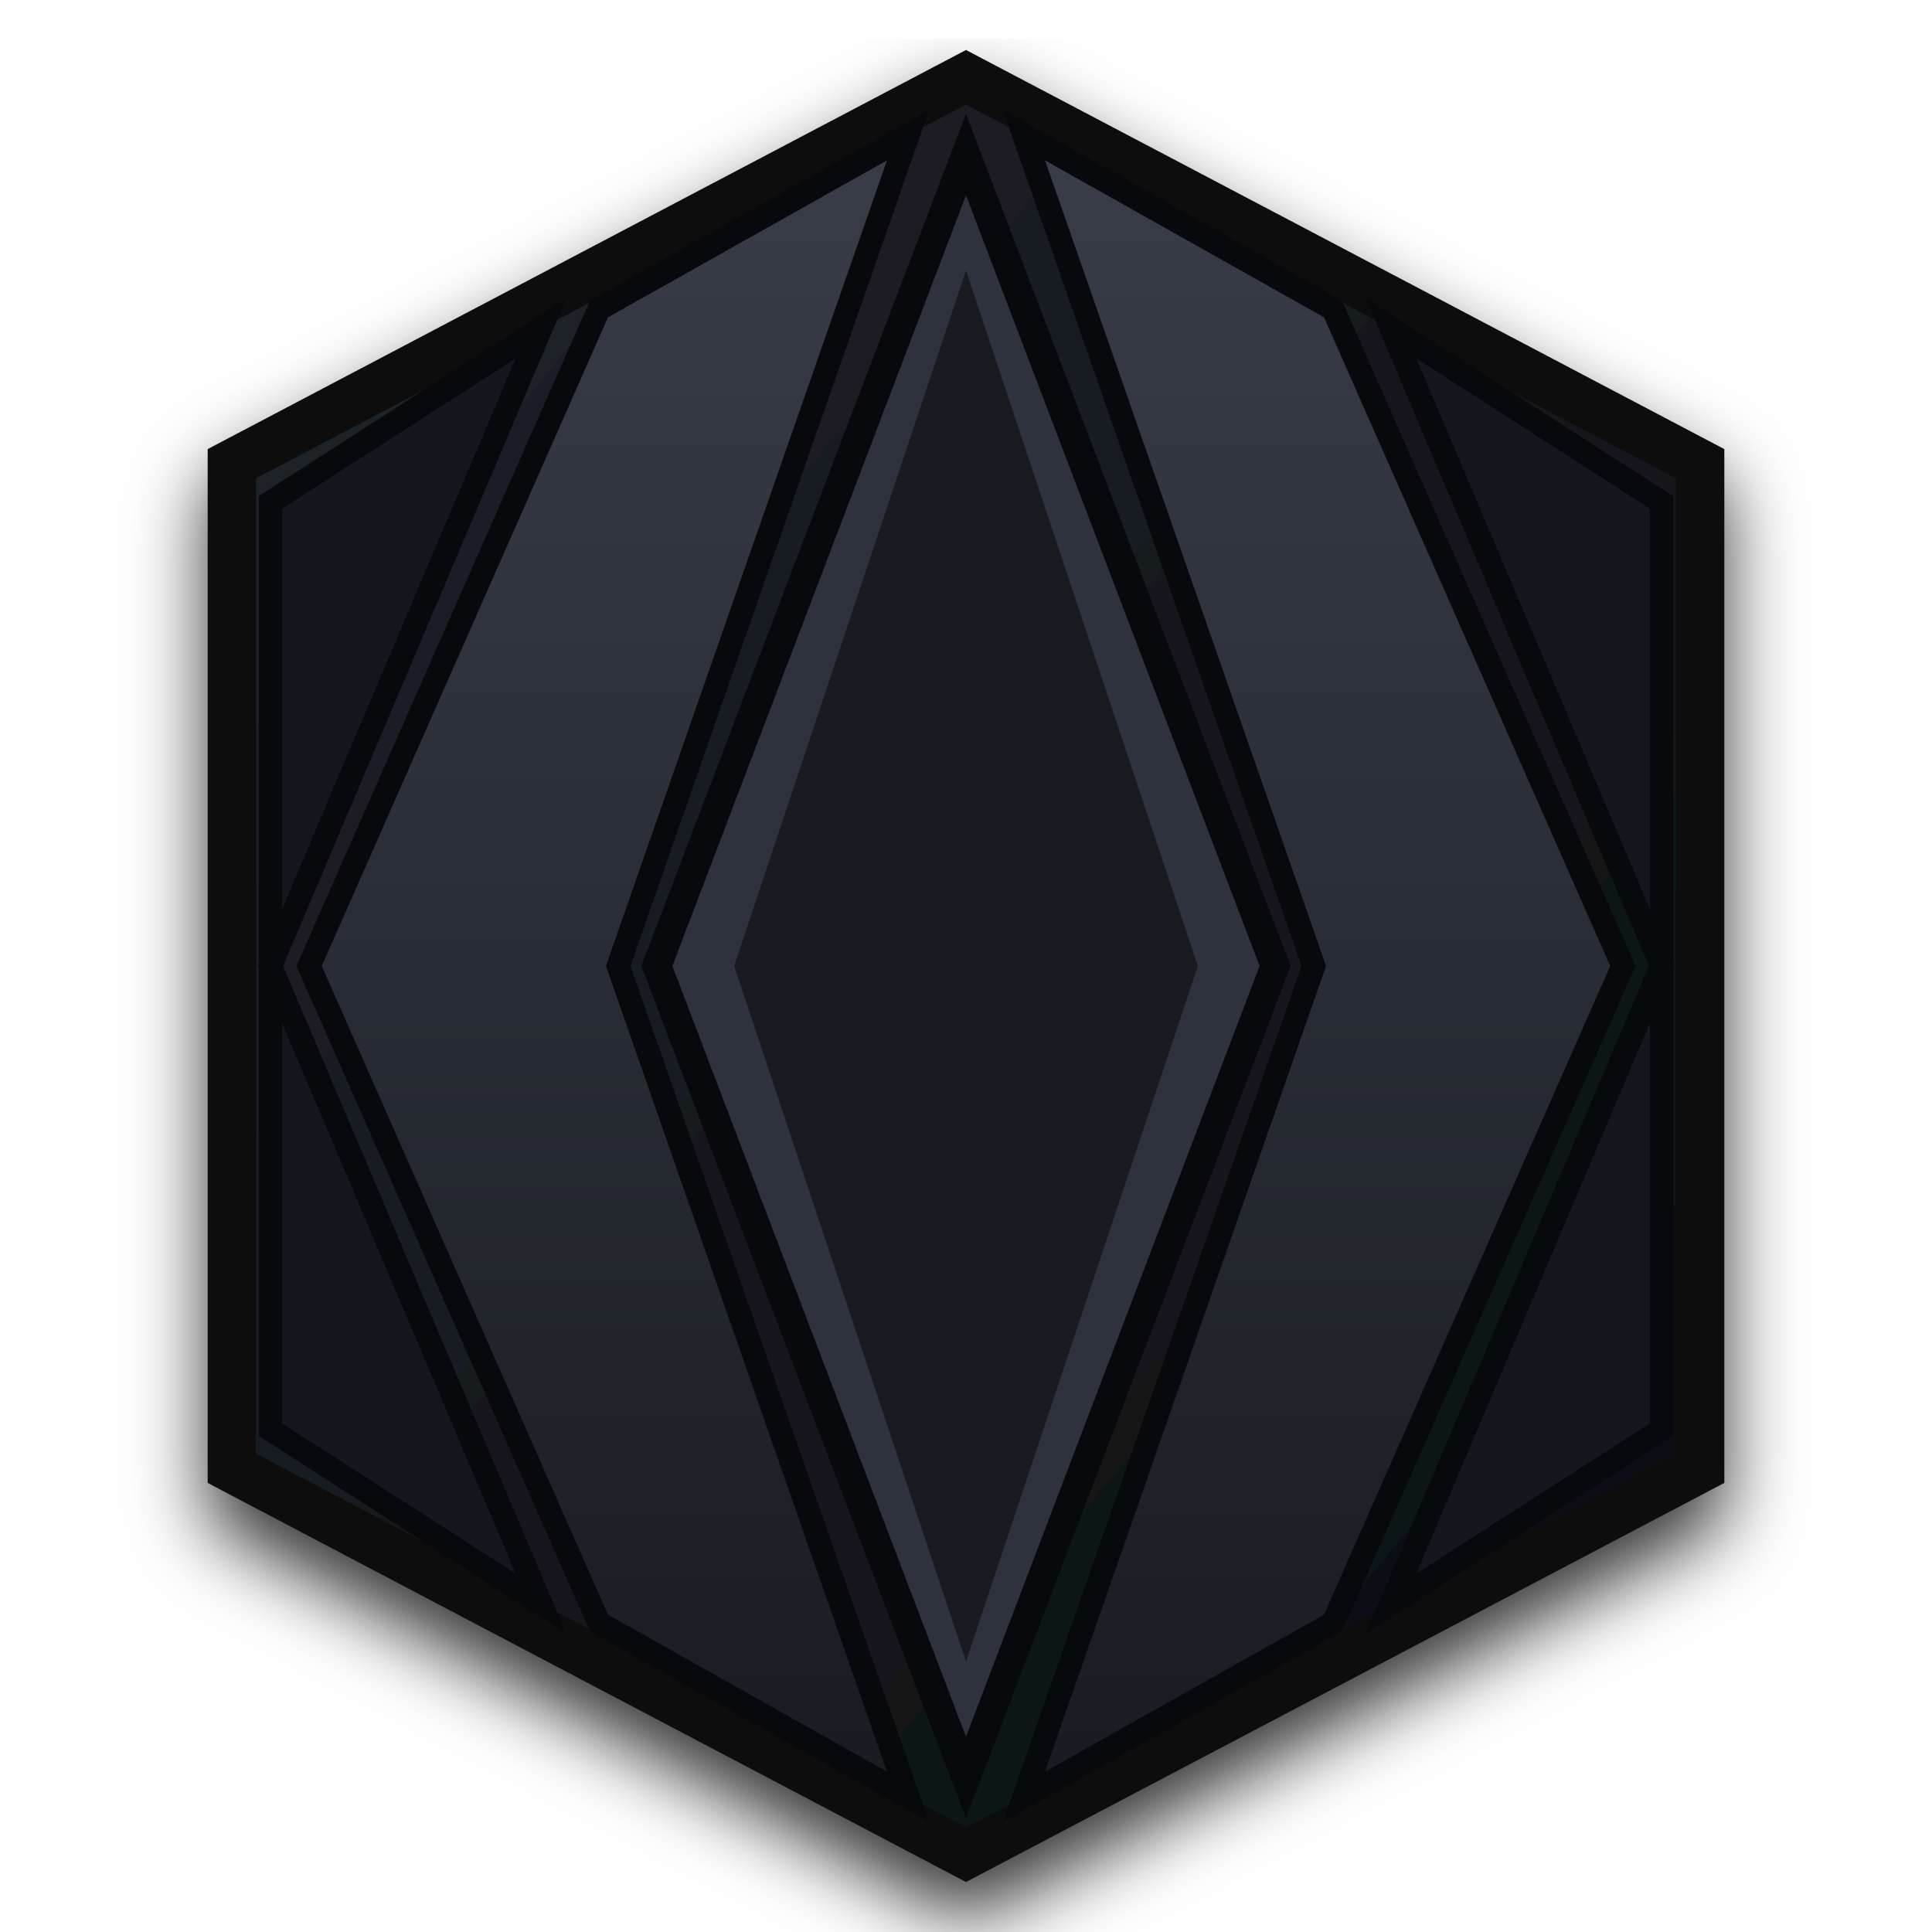
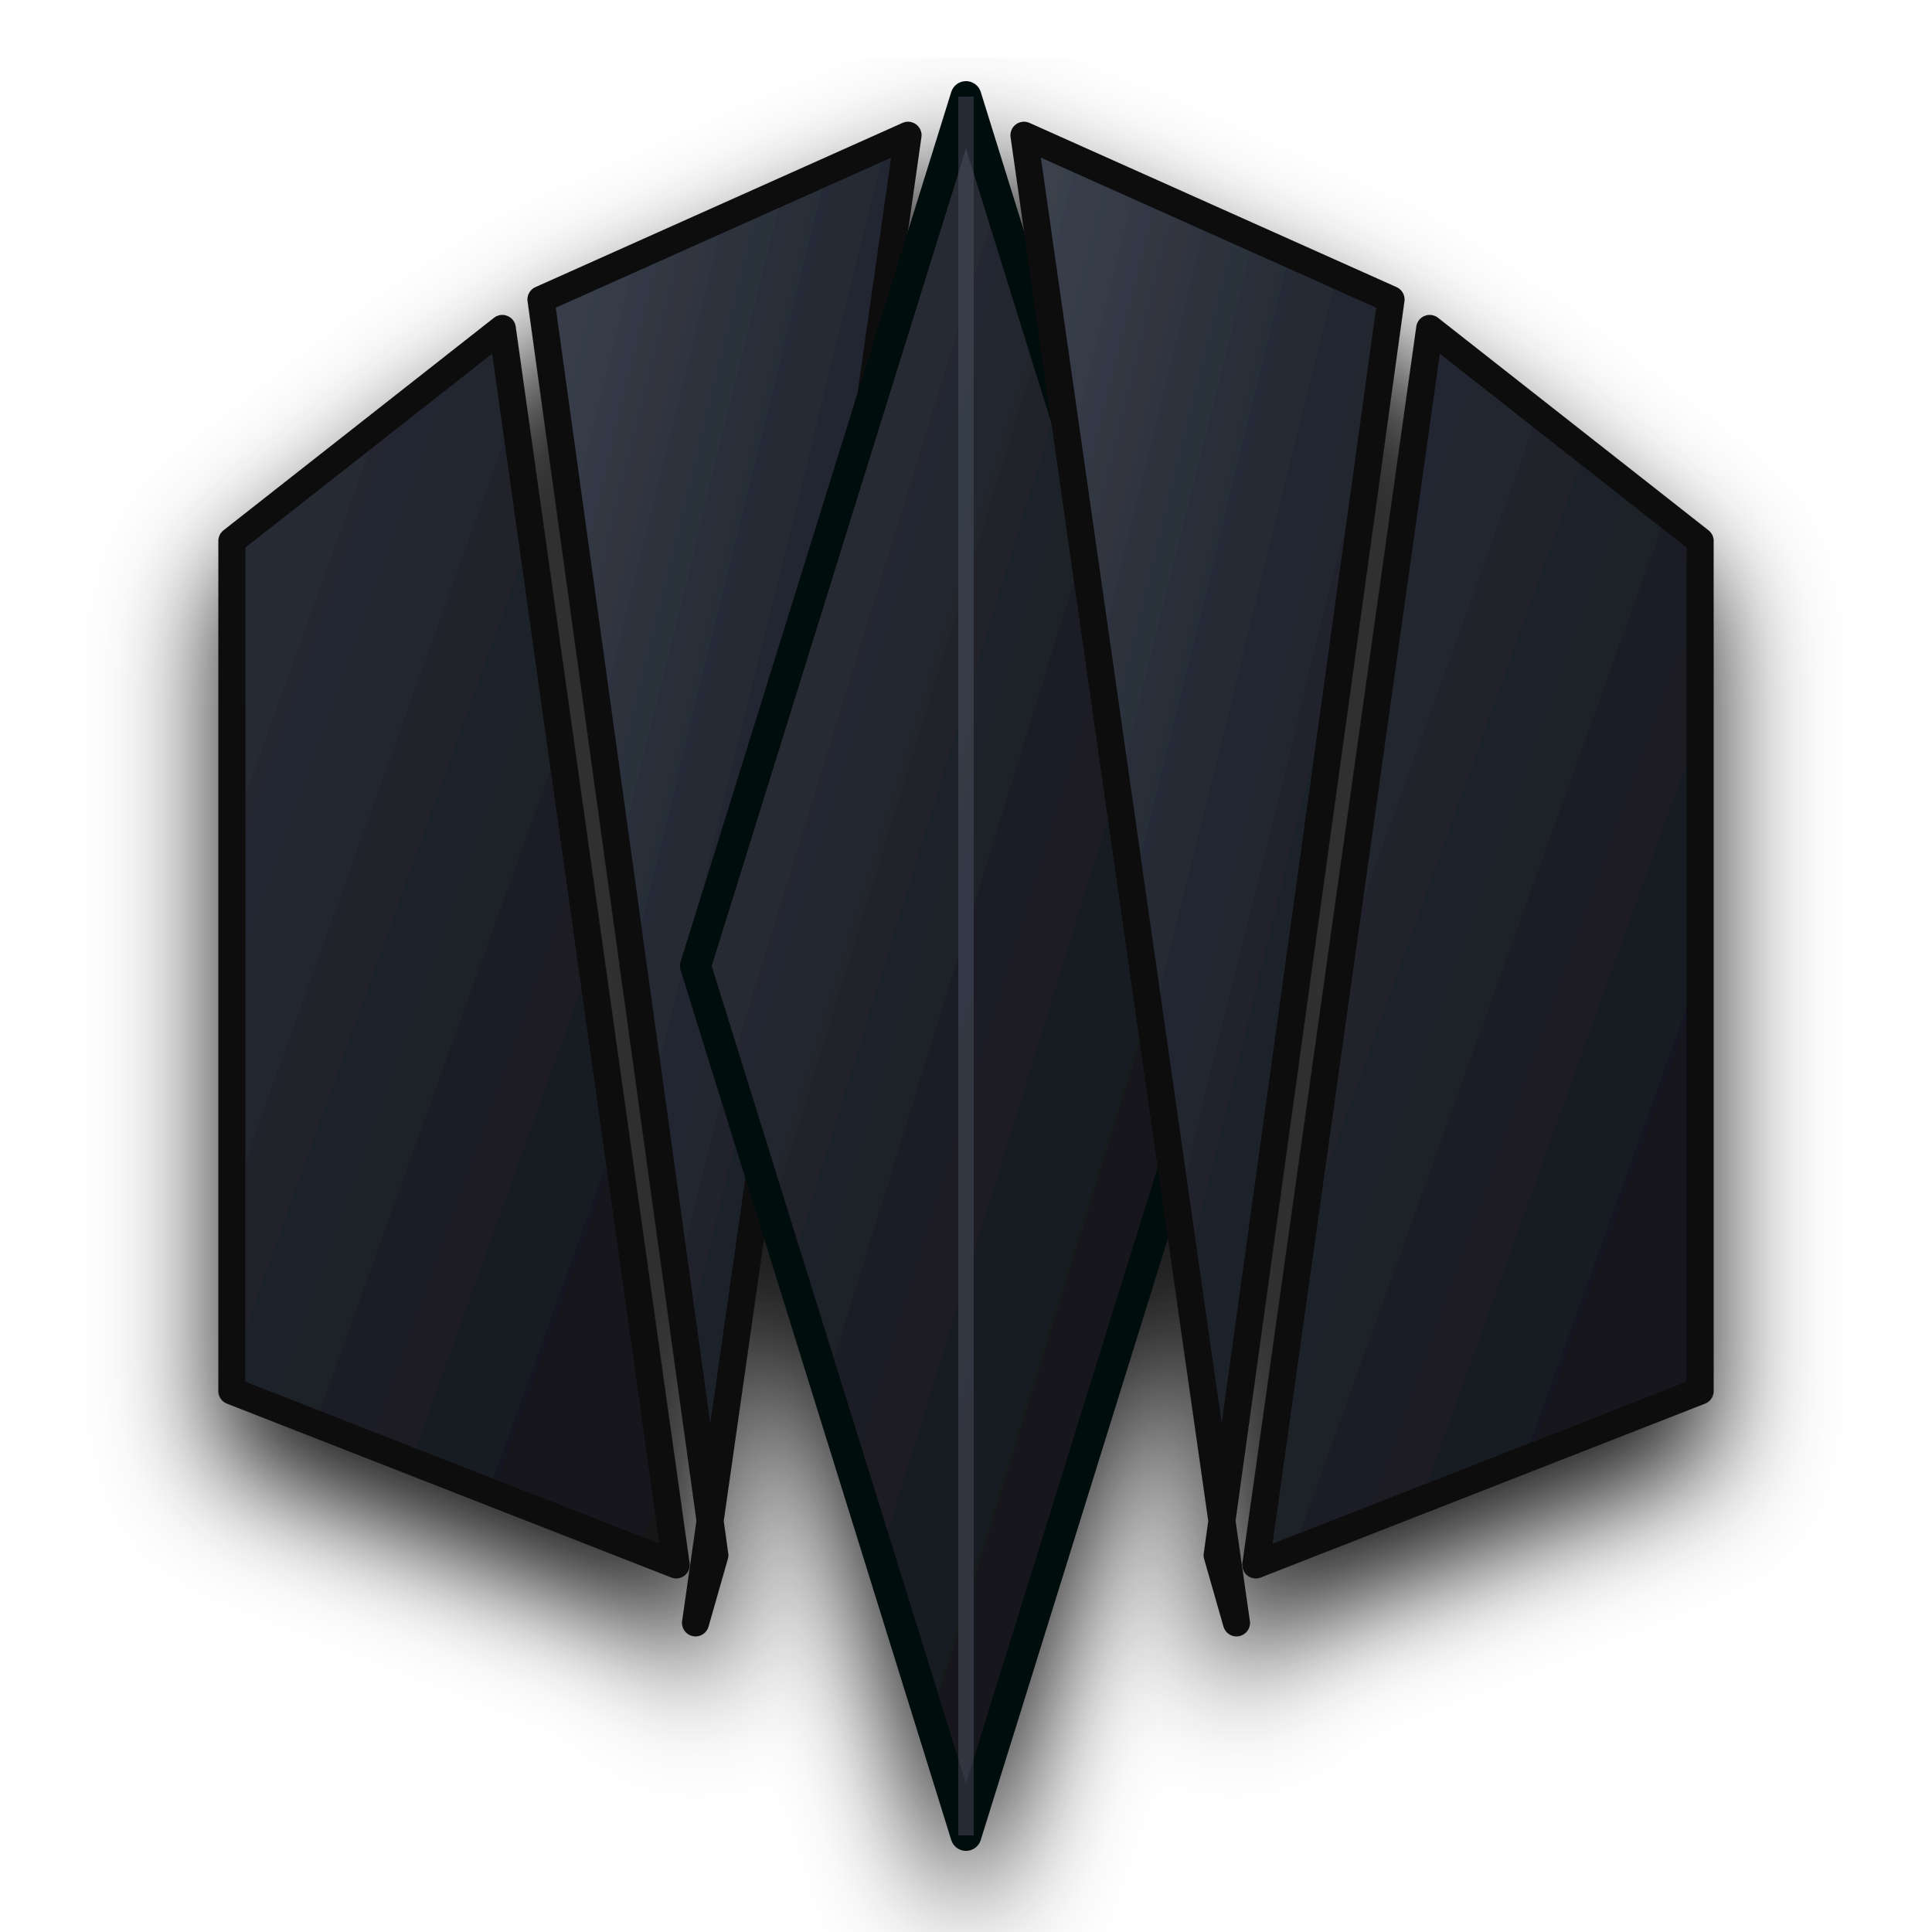
<svg xmlns="http://www.w3.org/2000/svg" viewBox="0 0 100 100" fill="none">
  <defs>
-     <linearGradient id="bgGrad" x1="0%" y1="0%" x2="100%" y2="100%">
-       <stop offset="0%" stop-color="#20242B" />
-       <stop offset="100%" stop-color="#0B0D11" />
+     <linearGradient id="gradCenter" x1="0%" y1="0%" x2="100%" y2="100%">
+       <stop offset="0%" stop-color="#333842" />
+       <stop offset="50%" stop-color="#1C1F26" />
+       <stop offset="100%" stop-color="#0E1014" />
    </linearGradient>
-     <linearGradient id="highlightGrad" x1="0%" y1="0%" x2="0%" y2="100%">
-       <stop offset="0%" stop-color="#383D48" />
-       <stop offset="100%" stop-color="#181B20" />
+     <linearGradient id="gradInner" x1="0%" y1="0%" x2="100%" y2="100%">
+       <stop offset="0%" stop-color="#3D4350" />
+       <stop offset="50%" stop-color="#232731" />
+       <stop offset="100%" stop-color="#12151B" />
    </linearGradient>
-     <filter id="shadow" x="-10%" y="-10%" width="120%" height="120%">
-       <feDropShadow dx="0" dy="2" stdDeviation="2" flood-color="#000" flood-opacity="0.8" />
+     <linearGradient id="gradOuter" x1="0%" y1="0%" x2="100%" y2="100%">
+       <stop offset="0%" stop-color="#2A2E38" />
+       <stop offset="100%" stop-color="#111318" />
+     </linearGradient>
+     <filter id="emblemShadow" x="-20%" y="-20%" width="140%" height="140%">
+       <feDropShadow dx="0" dy="3" stdDeviation="3" flood-color="#000000" flood-opacity="0.9" />
    </filter>
  </defs>
-   <polygon points="50,4 88,24 88,76 50,96 12,76 12,24" fill="url(#bgGrad)" stroke="#090A0D" stroke-width="2.5" filter="url(#shadow)" />
-   <path d="M14 26L28 17L14 50L28 83L14 74Z" fill="#14171D" stroke="#08090C" stroke-width="1.2" />
-   <path d="M31 16L47 7L32 50L47 93L31 84L16 50Z" fill="url(#highlightGrad)" stroke="#08090C" stroke-width="1.2" />
-   <path d="M50 8L66 50L50 92L34 50Z" fill="#2D323C" stroke="#08090C" stroke-width="1.5" />
-   <path d="M50 14L62 50L50 86L38 50Z" fill="#181B20" />
-   <path d="M69 16L53 7L68 50L53 93L69 84L84 50Z" fill="url(#highlightGrad)" stroke="#08090C" stroke-width="1.2" />
-   <path d="M86 26L72 17L86 50L72 83L86 74Z" fill="#14171D" stroke="#08090C" stroke-width="1.2" />
+   <g filter="url(#emblemShadow)">
+     <path d="M 12 28 L 26 17 L 35 81 L 12 72 Z" fill="url(#gradOuter)" stroke="#08090B" stroke-width="1.4" stroke-linejoin="round" />
+     <path d="M 28 15.5 L 47 7 L 36 84 L 37 80.5 Z" fill="url(#gradInner)" stroke="#08090B" stroke-width="1.4" stroke-linejoin="round" />
+     <path d="M 50 5 L 64 50 L 50 95 L 36 50 Z" fill="url(#gradCenter)" stroke="#060709" stroke-width="1.6" stroke-linejoin="round" />
+     <line x1="50" y1="5" x2="50" y2="95" stroke="#4A5162" stroke-width="0.8" opacity="0.5" />
+     <path d="M 72 15.5 L 53 7 L 64 84 L 63 80.5 Z" fill="url(#gradInner)" stroke="#08090B" stroke-width="1.4" stroke-linejoin="round" />
+     <path d="M 88 28 L 74 17 L 65 81 L 88 72 Z" fill="url(#gradOuter)" stroke="#08090B" stroke-width="1.4" stroke-linejoin="round" />
+   </g>
</svg>
